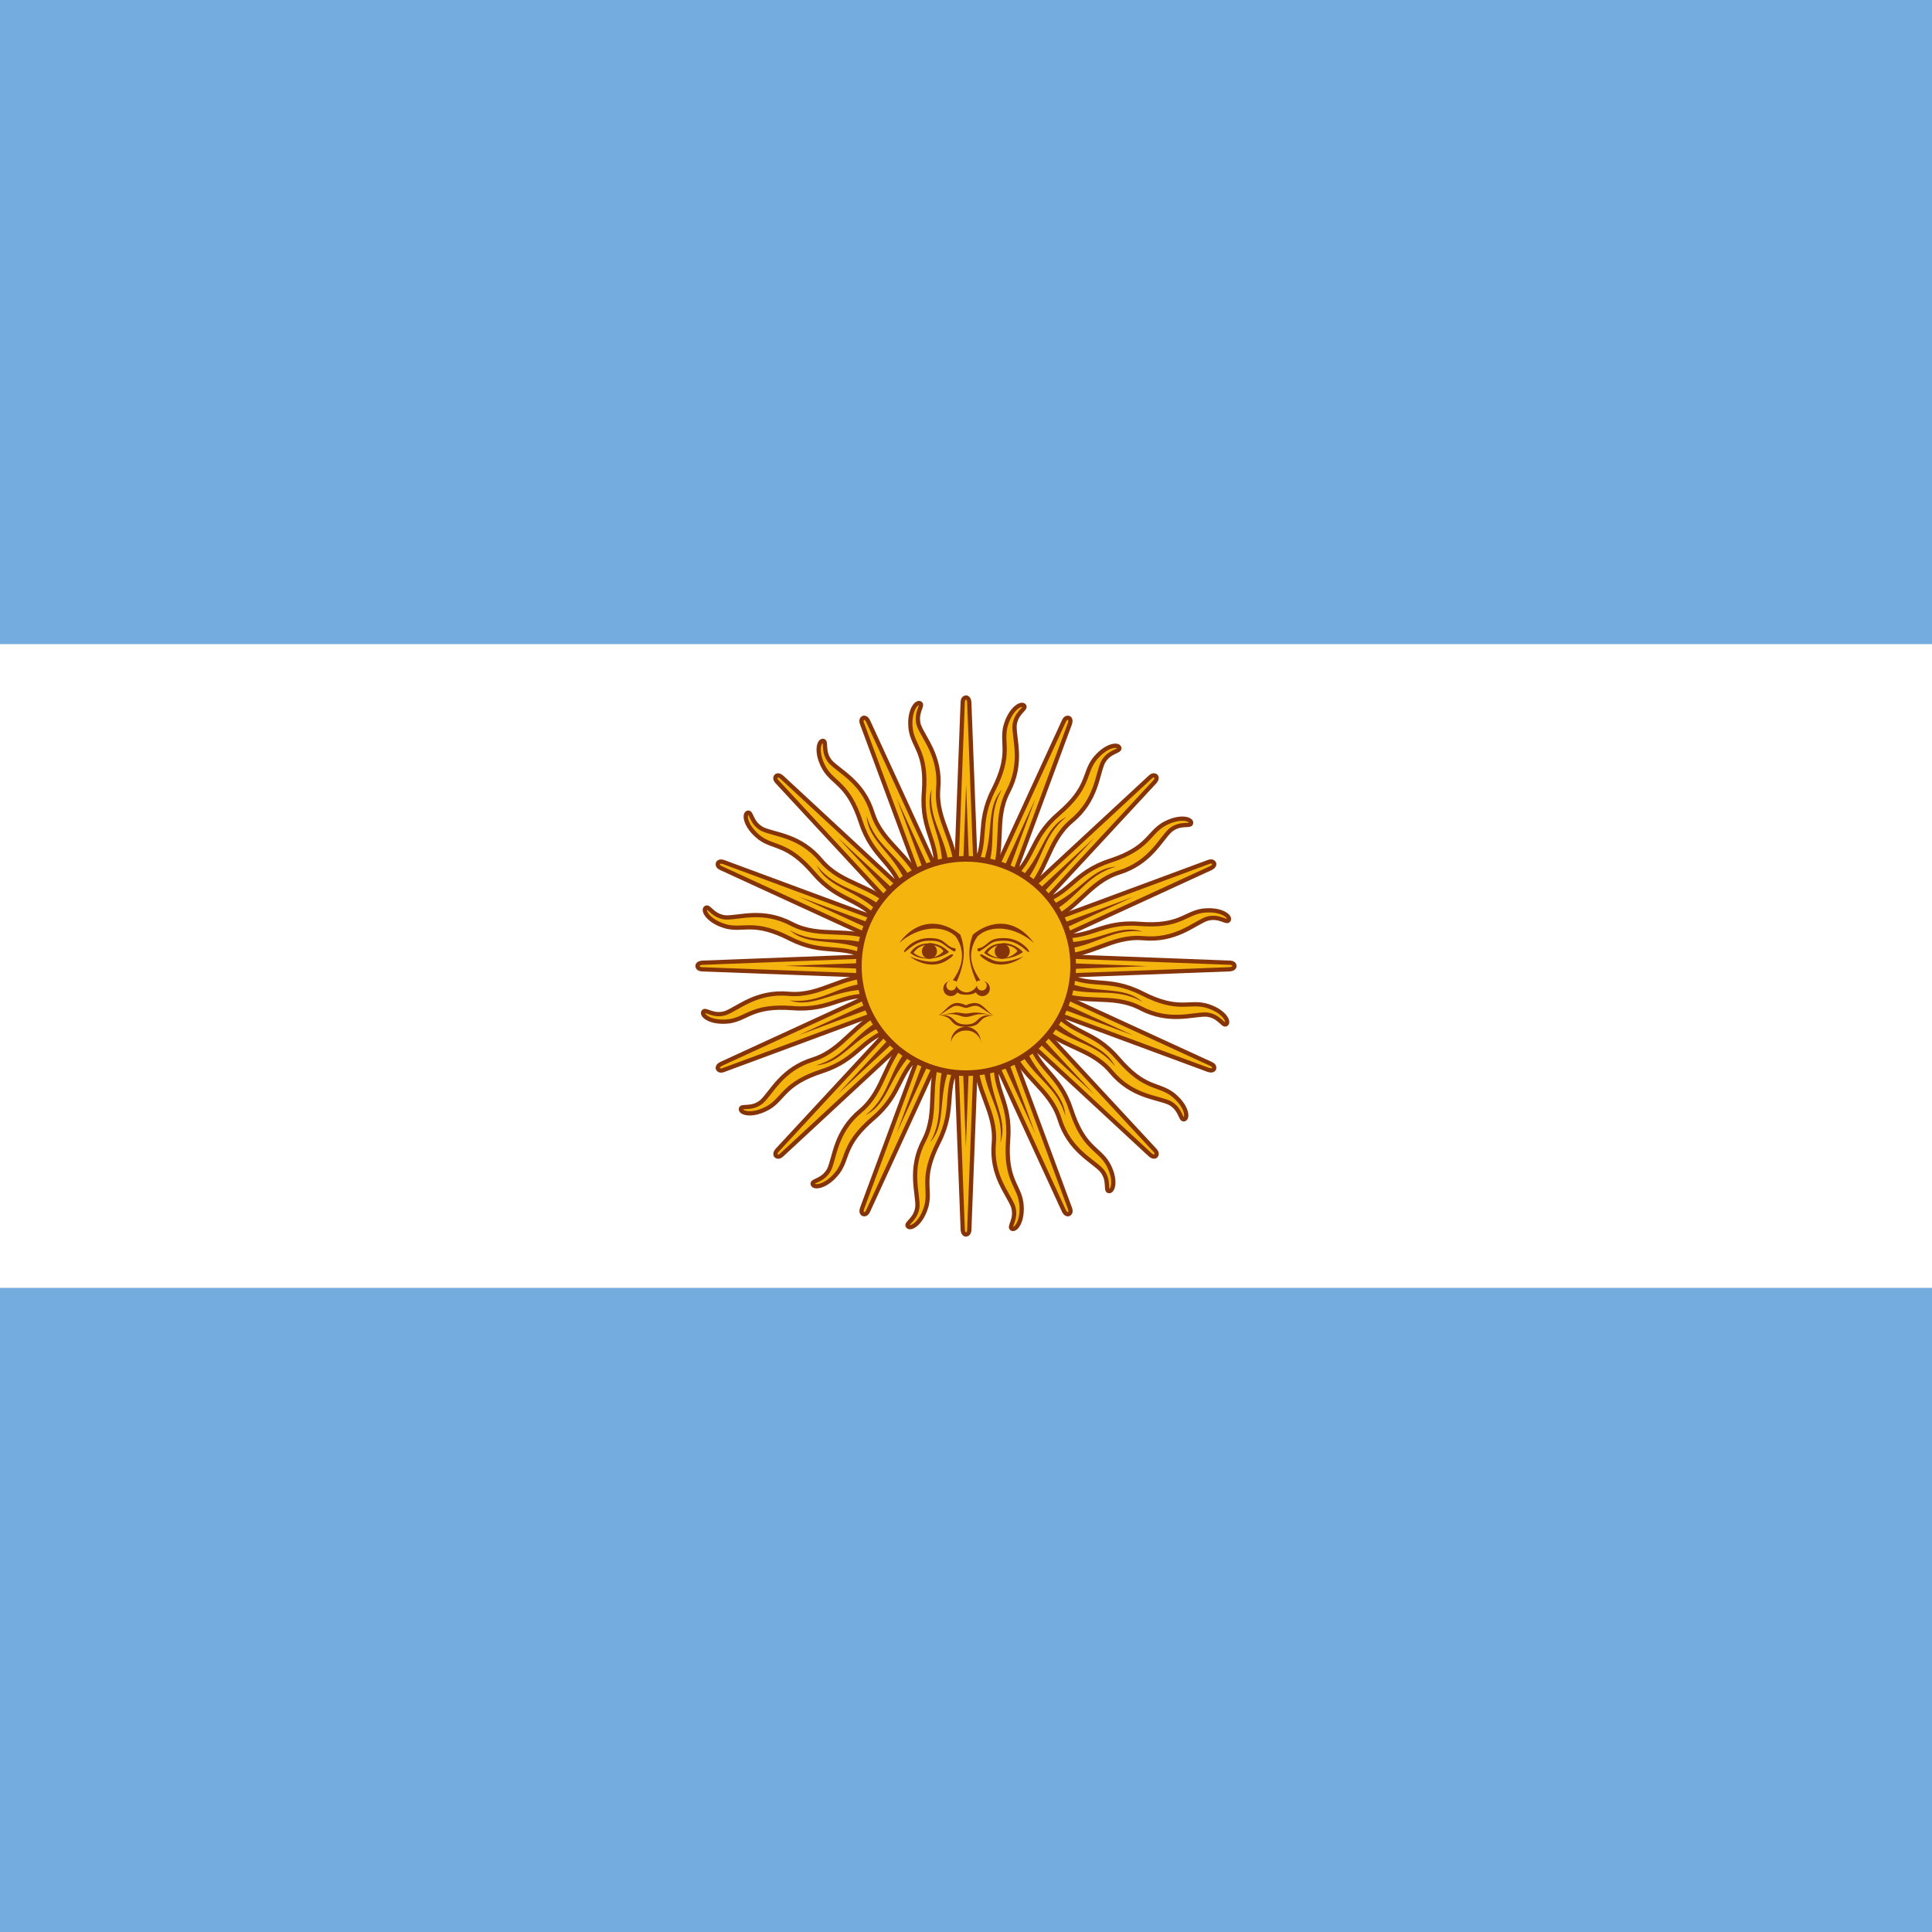
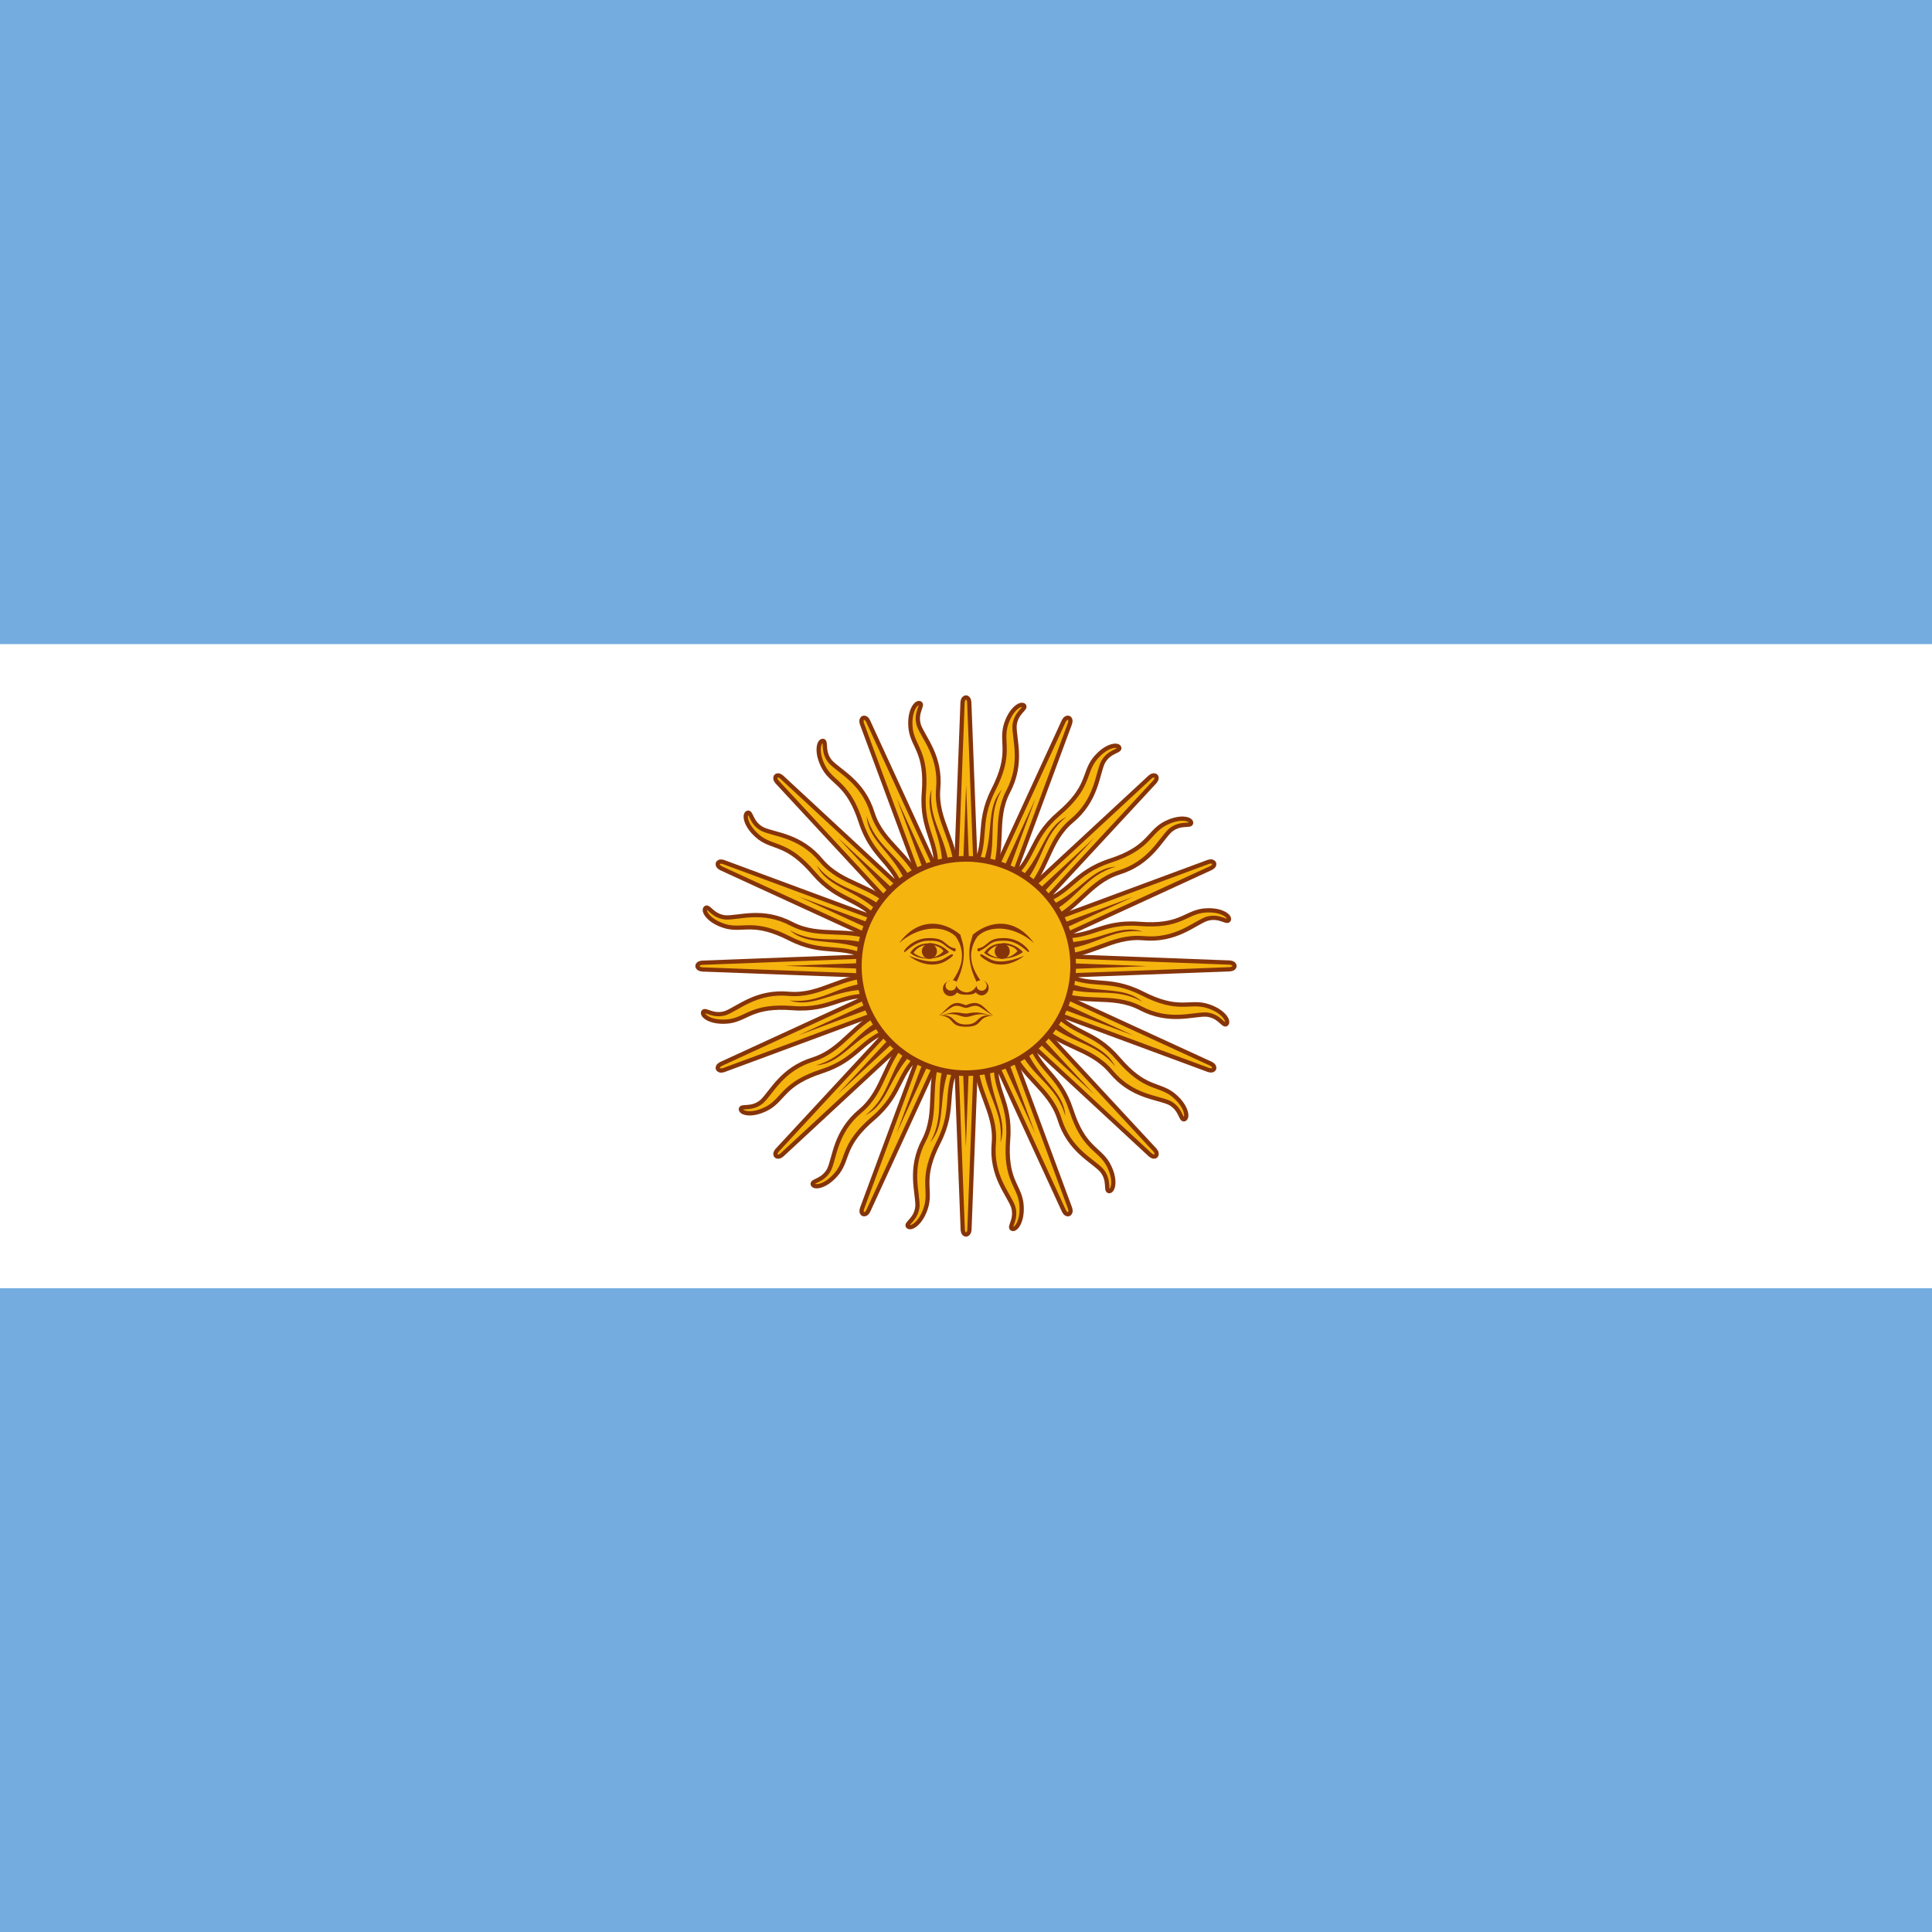
<svg xmlns="http://www.w3.org/2000/svg" xmlns:xlink="http://www.w3.org/1999/xlink" id="flag-icons-ar" viewBox="0 0 512 512">
  <path fill="#74acdf" d="M0 0h512v512H0z" />
-   <path fill="#fff" d="M0 170.7h512v170.6H0z" />
+   <path fill="#fff" d="M0 170.7h512v170.7H0z" />
  <g id="c" transform="translate(-153.6) scale(1.024)">
-     <path id="a" fill="#f6b40e" stroke="#85340a" stroke-width="1.1" d="m396.8 251.3 28.5 62s.5 1.2 1.3.9c.8-.4.3-1.5.3-1.5l-23.7-64m-.7 24.1c-.4 9.4 5.4 14.6 4.7 23-.8 8.5 3.8 13.2 5 16.5 1 3.3-1.3 5.2-.3 5.7s3-2.1 2.4-6.8c-.7-4.6-4.2-6-3.4-16.3.8-10.3-4.2-12.7-3-22" />
+     <path id="a" fill="#f6b40e" stroke="#85340a" stroke-width="1.1" d="m396.8 251.3 28.5 62s.5 1.2 1.3.9c.8-.4.3-1.6.3-1.6l-23.7-64m-.7 24.2c-.4 9.4 5.4 14.6 4.7 23-.8 8.5 3.8 13.2 5 16.5 1 3.3-1.2 5.2-.3 5.7 1 .5 3-2.1 2.4-6.8-.7-4.6-4.2-6-3.4-16.3.8-10.3-4.2-12.7-3-22" />
    <use xlink:href="#a" width="100%" height="100%" transform="rotate(22.5 400 250)" />
    <use xlink:href="#a" width="100%" height="100%" transform="rotate(45 400 250)" />
    <use xlink:href="#a" width="100%" height="100%" transform="rotate(67.5 400 250)" />
    <path id="b" fill="#85340a" d="M404.3 274.4c.5 9 5.6 13 4.6 21.3 2.2-6.5-3.1-11.6-2.8-21.2m-7.7-23.8 19.5 42.6-16.3-43.9" />
    <use xlink:href="#b" width="100%" height="100%" transform="rotate(22.5 400 250)" />
    <use xlink:href="#b" width="100%" height="100%" transform="rotate(45 400 250)" />
    <use xlink:href="#b" width="100%" height="100%" transform="rotate(67.5 400 250)" />
  </g>
  <use xlink:href="#c" width="100%" height="100%" transform="rotate(90 256 256)" />
  <use xlink:href="#c" width="100%" height="100%" transform="rotate(180 256 256)" />
  <use xlink:href="#c" width="100%" height="100%" transform="rotate(-90 256 256)" />
  <circle cx="256" cy="256" r="28.4" fill="#f6b40e" stroke="#85340a" stroke-width="1.5" />
-   <path id="h" fill="#843511" d="M265.7 250c-2 0-3.8.8-4.9 2.5 2.2 2 7 2.2 10.3-.2a7.5 7.5 0 0 0-5.4-2.4zm0 .4c1.9 0 3.6.8 3.9 1.7-2.2 2.4-5.7 2.2-7.9.4a4.6 4.6 0 0 1 4-2.1z" />
+   <path id="h" fill="#843511" stroke-width="1" d="M265.7 250c-2 0-3.8.8-4.9 2.5 2.2 2 7 2.2 10.3-.2a7.5 7.5 0 0 0-5.4-2.4zm0 .4c1.9 0 3.6.8 3.9 1.7-2.2 2.4-5.7 2.2-7.9.4 1-1.5 2.5-2.1 4-2.1z" />
  <use xlink:href="#d" width="100%" height="100%" transform="matrix(-1 0 0 1 512.3 0)" />
  <use xlink:href="#e" width="100%" height="100%" transform="matrix(-1 0 0 1 512.3 0)" />
  <use xlink:href="#f" width="100%" height="100%" transform="translate(19.3)" />
  <use xlink:href="#g" width="100%" height="100%" transform="matrix(-1 0 0 1 512.3 0)" />
-   <path fill="#85340a" d="M251.7 260a2 2 0 1 0 2 3c.7.6 1.7.6 2.3.6h.3a4.2 4.2 0 0 0 2.3-.6 2 2 0 1 0 2-3c.5.1.9.6.9 1.2a1.3 1.3 0 0 1-1.3 1.3 1.3 1.3 0 0 1-1.3-1.3 3.3 3.3 0 0 1-2.8 1.8 3.3 3.3 0 0 1-2.7-1.8 1.3 1.3 0 0 1-1.3 1.3 1.3 1.3 0 0 1-1.3-1.3c0-.6.3-1 .8-1.3zm2 5.8c-2.1 0-3 2-5 3.3 1.2-.5 2-1.3 3.6-2.2 1.5-.9 2.8.2 3.7.2.9 0 2.2-1.1 3.7-.2 1.5.9 2.4 1.7 3.5 2.2-2-1.4-2.8-3.3-5-3.3a6 6 0 0 0-2.2.6 5.8 5.8 0 0 0-2.2-.6z" />
-   <path fill="#85340a" d="M253 268.4a15 15 0 0 0-3.6.7c4-1 4.8.4 6.6.4 1.8 0 2.6-1.3 6.6-.5-4.4-1.2-5.3-.4-6.6-.4-.9 0-1.5-.3-3-.3z" />
-   <path fill="#85340a" d="M249.6 269h-.8c4.6.5 2.3 3.1 7.2 3.1 4.8 0 2.6-2.6 7.2-3-4.8-.5-3.3 2.4-7.2 2.4-3.7 0-2.6-2.5-6.4-2.5zm10.3 7.1a4 4 0 0 0-3.9-4 4 4 0 0 0-4 4 4 4 0 0 1 4-3 4 4 0 0 1 4 3z" />
-   <path id="e" fill="#85340a" d="M238.3 249.9c5-4.4 11.4-5 14.9-1.8a8.6 8.6 0 0 1 1.6 3.7c.5 2.5-.3 5.2-2.3 8 .3 0 .7.1 1 .4 1.6-3.4 2.3-6.8 1.7-10a14.2 14.2 0 0 0-.7-2.5c-4.8-4-11.4-4.4-16.2 2.2z" />
-   <path id="d" fill="#85340a" d="M246.2 248.6c2.8 0 3.5.6 4.8 1.7 1.3 1.1 2 .9 2.2 1.1.2.2 0 .9-.5.7-.4-.3-1.2-.7-2.6-1.8-1.3-1-2.6-1-4-1-3.8 0-6 3.2-6.5 3-.4-.2 2.2-3.7 6.6-3.7z" />
+   <path fill="#85340a" d="M251.6 260a2 2 0 1 0 2 3c.8.6 1.8.6 2.4.6h.3c.5 0 1.6 0 2.3-.6.4.5 1 .8 1.6.8a2 2 0 0 0 .4-3.9c.5.2.9.7.9 1.3a1.3 1.3 0 0 1-2.7 0 3 3 0 0 1-2.7 1.8 3.3 3.3 0 0 1-2.7-1.8c0 .7-.6 1.3-1.3 1.3a1.3 1.3 0 0 1-.4-2.6zM253.8 265.8c-2.2 0-3 2-5 3.3 1-.5 2-1.3 3.5-2.2 1.5-.9 2.8.2 3.7.2.9 0 2.2-1.1 3.7-.2 1.5.9 2.4 1.7 3.5 2.2-2-1.4-2.8-3.3-5-3.3a6 6 0 0 0-2.2.6c-1-.4-1.8-.6-2.2-.6z" />
+   <path fill="#85340a" d="M253 268.3c-.8 0-2 .3-3.6.8 4-1 4.8.4 6.6.4 1.7 0 2.6-1.3 6.6-.4-4.4-1.4-5.3-.5-6.6-.5-.9 0-1.5-.3-3-.3z" />
+   <path fill="#85340a" d="M249.6 269h-.8c4.6.5 2.4 3.1 7.2 3.1 4.8 0 2.6-2.6 7.2-3-4.8-.5-3.3 2.4-7.2 2.4-3.7 0-2.6-2.5-6.4-2.5z" />
+   <path fill="#85340a" d="M260 276.1a4 4 0 0 0-8 0 4 4 0 0 1 8 0z" />
+   <path id="e" fill="#85340a" stroke-width="1" d="M238.3 249.9c5-4.4 11.4-5 14.9-1.8a8.6 8.6 0 0 1 1.6 3.7c.5 2.5-.3 5.2-2.3 8 .3 0 .7.1 1 .4 1.7-3.4 2.3-6.8 1.7-10l-.7-2.5c-4.8-4-11.4-4.4-16.2 2.2z" />
+   <path id="d" fill="#85340a" stroke-width="1" d="M246.2 248.6c2.8 0 3.5.6 4.8 1.7 1.3 1.1 2 .9 2.2 1.1.2.2 0 .9-.4.7-.5-.3-1.4-.7-2.7-1.8-1.3-1-2.6-1-4-1-3.8 0-6 3.2-6.5 3-.4-.2 2.2-3.7 6.6-3.7z" />
  <use xlink:href="#h" width="100%" height="100%" transform="translate(-19.6)" />
-   <circle id="f" cx="246.3" cy="252.1" r="2" fill="#85340a" />
-   <path id="g" fill="#85340a" d="M241 253.4c3.7 2.8 7.4 2.6 9.6 1.3 2.2-1.3 2.2-1.8 1.7-1.8-.4 0-.9.5-2.6 1.3-1.8 1-4.4 1-8.8-.8z" />
+   <circle id="f" cx="246.3" cy="252.1" r="2" fill="#85340a" stroke-width="1" />
+   <path id="g" fill="#85340a" stroke-width="1" d="M241 253.4c3.7 2.8 7.4 2.6 9.6 1.3 2.2-1.3 2.2-1.8 1.7-1.8-.4 0-.9.5-2.6 1.4-1.8.8-4.4.8-8.8-1z" />
</svg>
